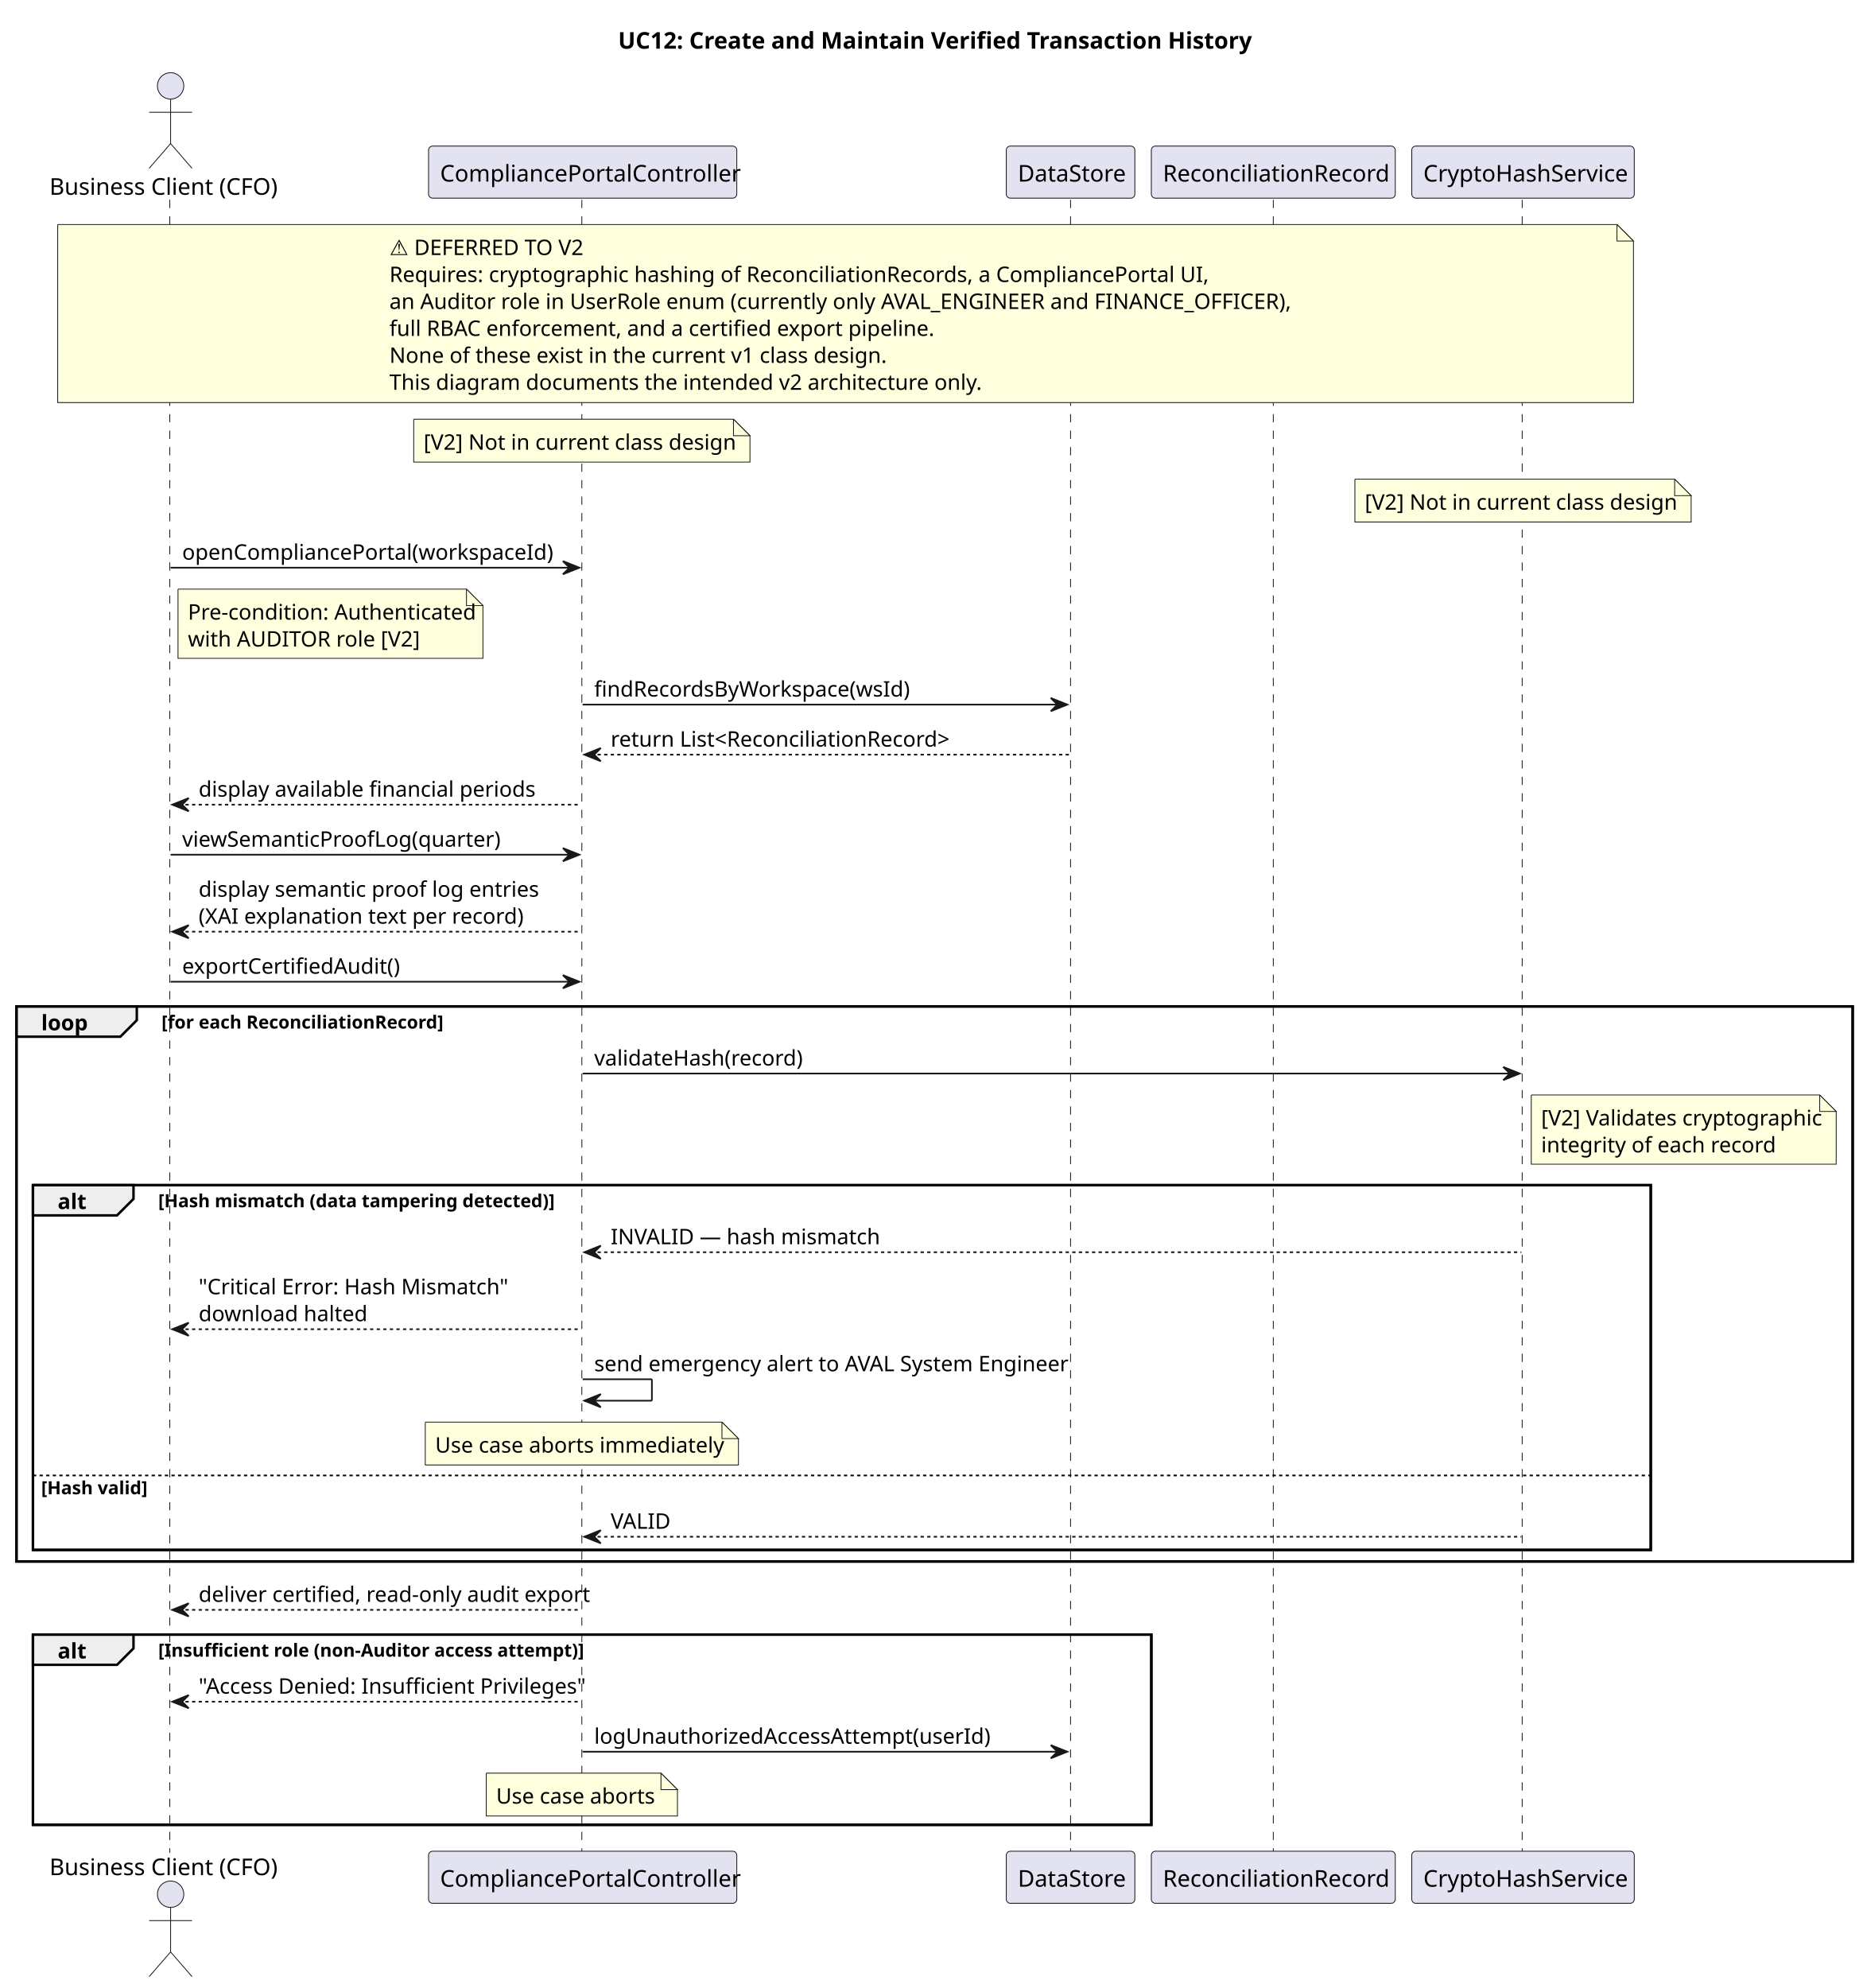
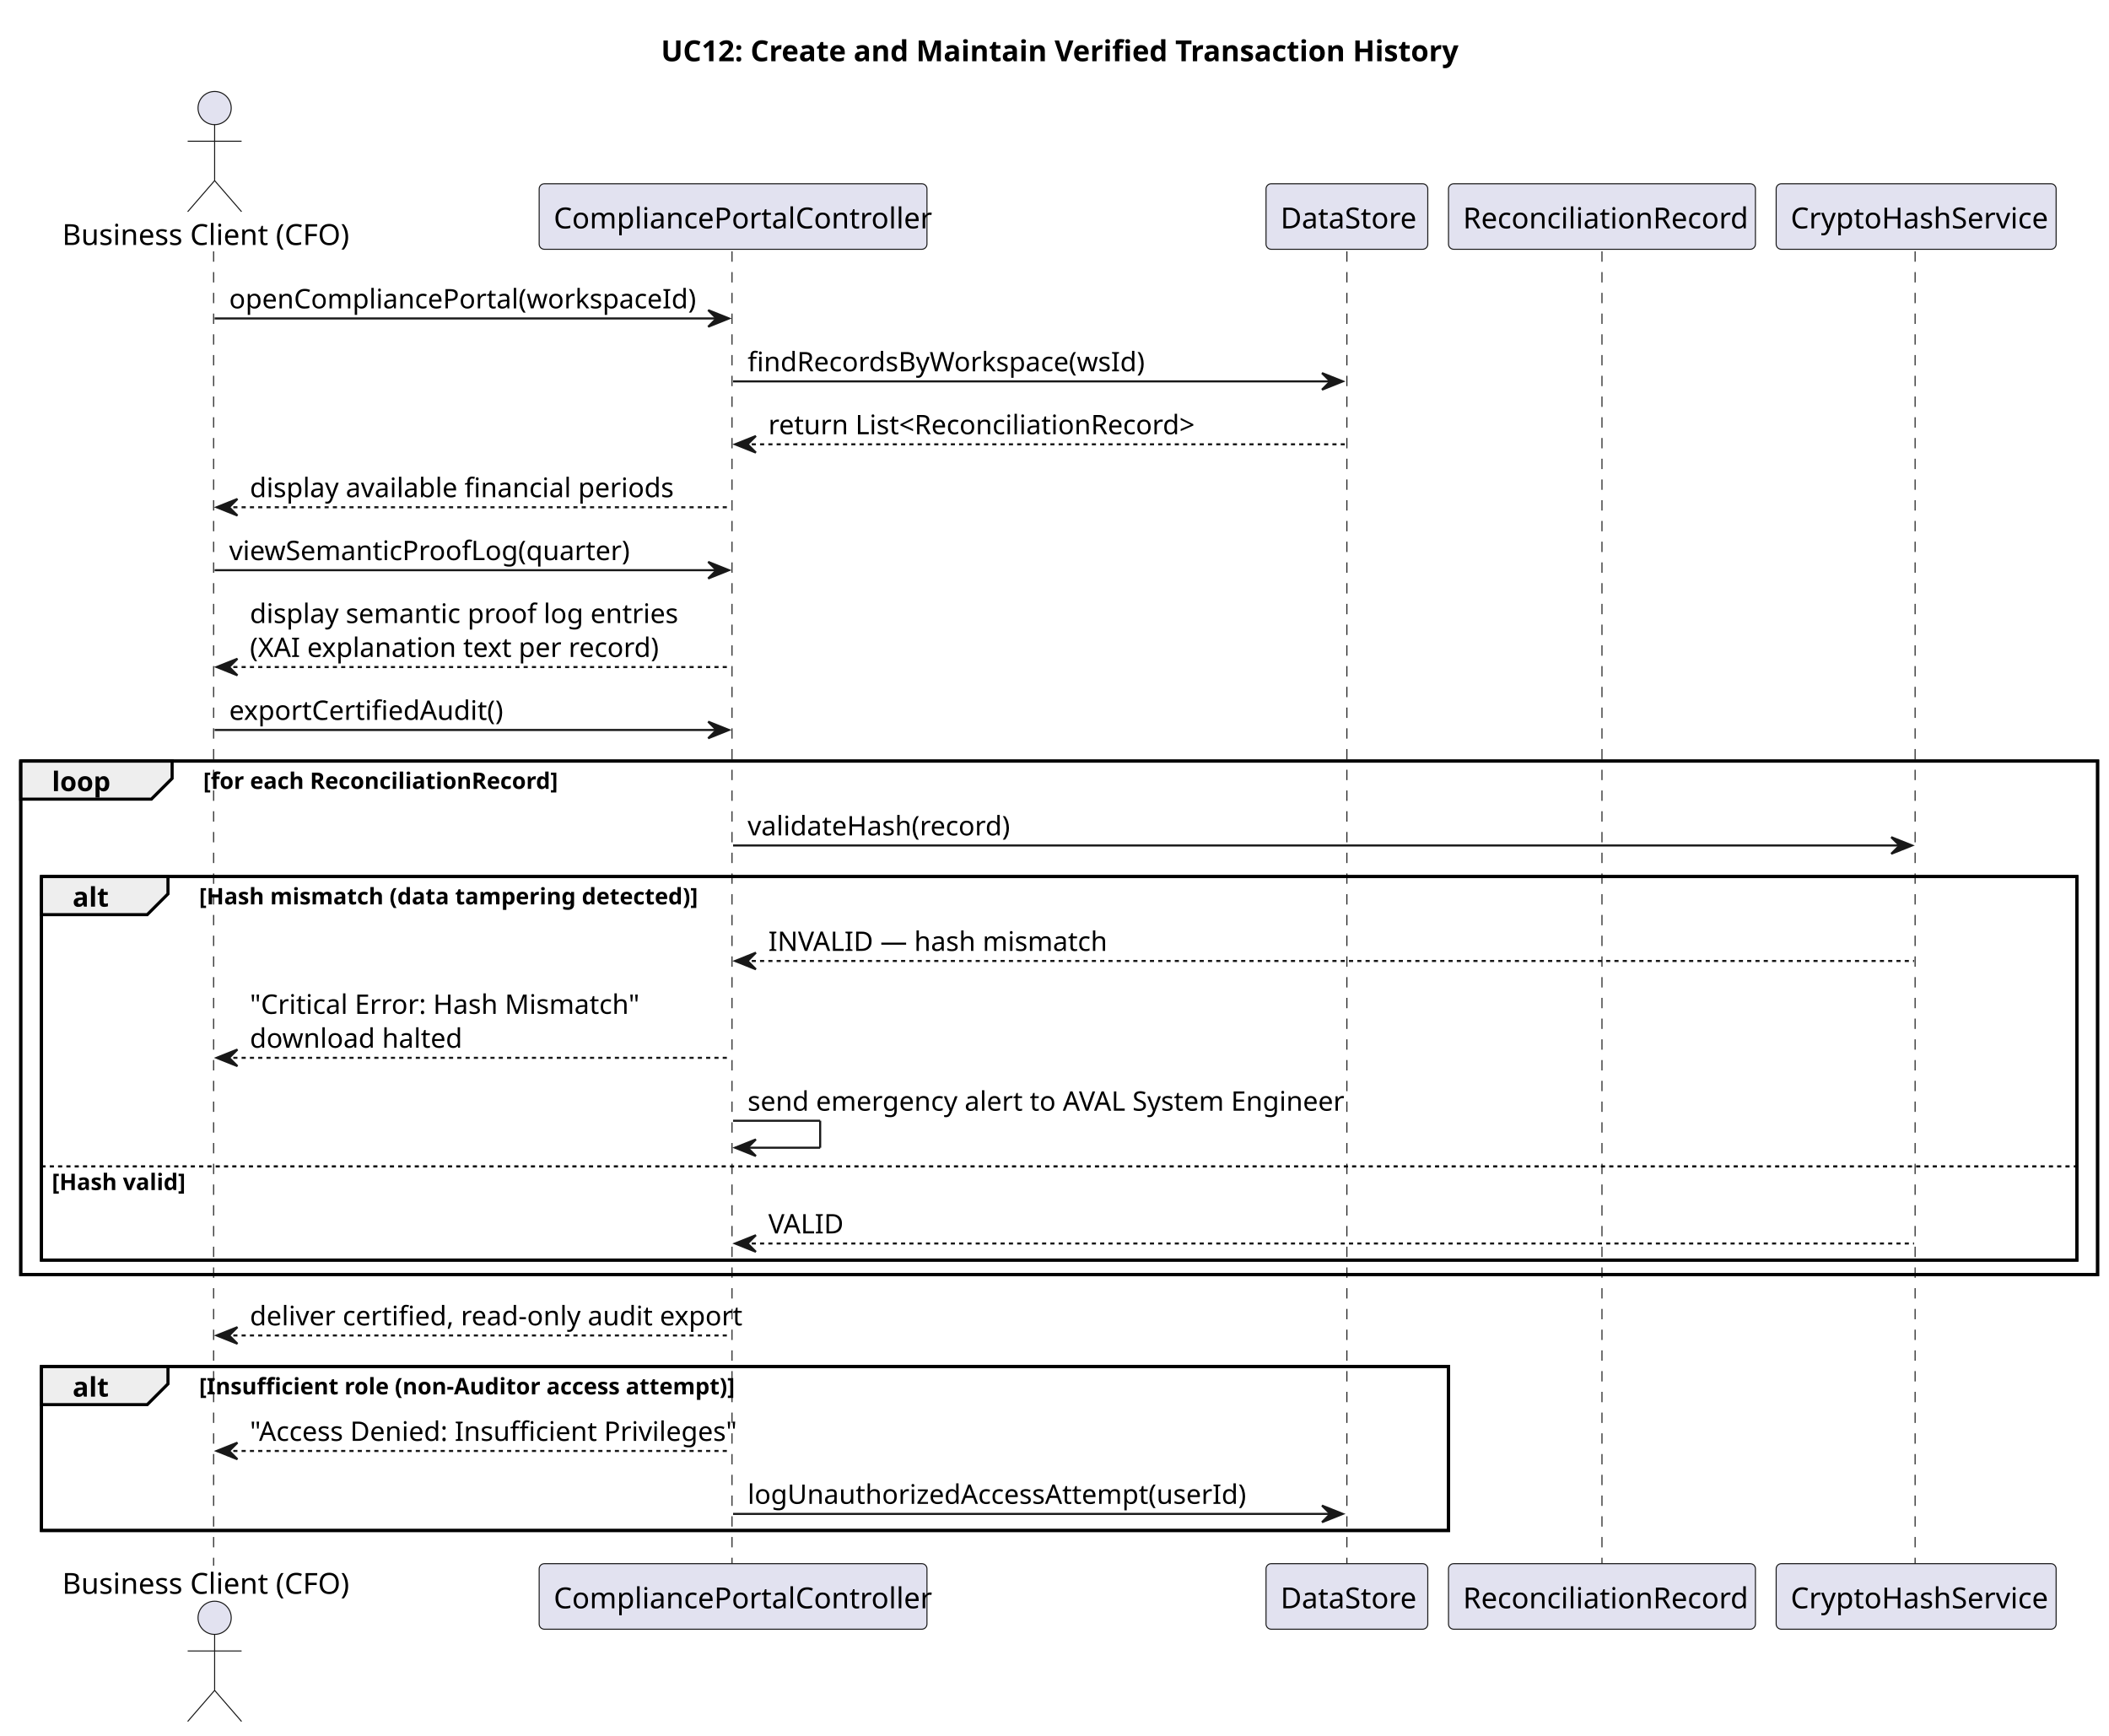
- <svg xmlns="http://www.w3.org/2000/svg" contentStyleType="text/css" height="1206px" preserveAspectRatio="none" style="width:1130px;height:1206px;background:#FFFFFF;" version="1.1" viewBox="0 0 1130 1206" width="1130px" zoomAndPan="magnify">
+ <svg xmlns="http://www.w3.org/2000/svg" contentStyleType="text/css" height="837px" preserveAspectRatio="none" style="width:1017px;height:837px;background:#FFFFFF;" version="1.1" viewBox="0 0 1017 837" width="1017px" zoomAndPan="magnify">
  <defs />
  <g>
-     <text fill="#000000" font-family="sans-serif" font-size="14" font-weight="bold" lengthAdjust="spacing" textLength="383" x="375" y="29.533">UC12: Create and Maintain Verified Transaction History</text>
-     <rect fill="none" height="336.703" style="stroke:#000000;stroke-width:1.5;" width="1114" x="10" y="610.547" />
-     <rect fill="none" height="221.297" style="stroke:#000000;stroke-width:1.5;" width="981.5" x="20" y="718.953" />
-     <rect fill="none" height="115.406" style="stroke:#000000;stroke-width:1.5;" width="678.5" x="20" y="991.602" />
-     <line style="stroke:#181818;stroke-width:0.5;stroke-dasharray:5.0,5.0;" x1="103" x2="103" y1="121.219" y2="1124.008" />
-     <line style="stroke:#181818;stroke-width:0.5;stroke-dasharray:5.0,5.0;" x1="353" x2="353" y1="121.219" y2="1124.008" />
-     <line style="stroke:#181818;stroke-width:0.5;stroke-dasharray:5.0,5.0;" x1="649.5" x2="649.5" y1="121.219" y2="1124.008" />
-     <line style="stroke:#181818;stroke-width:0.5;stroke-dasharray:5.0,5.0;" x1="772.5" x2="772.5" y1="121.219" y2="1124.008" />
-     <line style="stroke:#181818;stroke-width:0.5;stroke-dasharray:5.0,5.0;" x1="923.5" x2="923.5" y1="121.219" y2="1124.008" />
+     <text fill="#000000" font-family="sans-serif" font-size="14" font-weight="bold" lengthAdjust="spacing" textLength="383" x="318.75" y="29.533">UC12: Create and Maintain Verified Transaction History</text>
+     <rect fill="none" height="247.648" style="stroke:#000000;stroke-width:1.5;" width="1001.5" x="10" y="367.031" />
+     <rect fill="none" height="184.945" style="stroke:#000000;stroke-width:1.5;" width="981.5" x="20" y="422.734" />
+     <rect fill="none" height="79.055" style="stroke:#000000;stroke-width:1.5;" width="678.5" x="20" y="659.031" />
+     <line style="stroke:#181818;stroke-width:0.5;stroke-dasharray:5.0,5.0;" x1="103" x2="103" y1="121.219" y2="755.086" />
+     <line style="stroke:#181818;stroke-width:0.5;stroke-dasharray:5.0,5.0;" x1="353" x2="353" y1="121.219" y2="755.086" />
+     <line style="stroke:#181818;stroke-width:0.5;stroke-dasharray:5.0,5.0;" x1="649.5" x2="649.5" y1="121.219" y2="755.086" />
+     <line style="stroke:#181818;stroke-width:0.5;stroke-dasharray:5.0,5.0;" x1="772.5" x2="772.5" y1="121.219" y2="755.086" />
+     <line style="stroke:#181818;stroke-width:0.5;stroke-dasharray:5.0,5.0;" x1="923.5" x2="923.5" y1="121.219" y2="755.086" />
    <text fill="#000000" font-family="sans-serif" font-size="14" lengthAdjust="spacing" textLength="141" x="30" y="118.143">Business Client (CFO)</text>
    <ellipse cx="103.5" cy="52.109" fill="#E2E2F0" rx="8" ry="8" style="stroke:#181818;stroke-width:0.5;" />
    <path d="M103.5,60.109 L103.5,87.109 M90.5,68.109 L116.5,68.109 M103.5,87.109 L90.5,102.109 M103.5,87.109 L116.5,102.109 " fill="none" style="stroke:#181818;stroke-width:0.5;" />
-     <text fill="#000000" font-family="sans-serif" font-size="14" lengthAdjust="spacing" textLength="141" x="30" y="1137.541">Business Client (CFO)</text>
-     <ellipse cx="103.5" cy="1149.117" fill="#E2E2F0" rx="8" ry="8" style="stroke:#181818;stroke-width:0.5;" />
-     <path d="M103.5,1157.117 L103.5,1184.117 M90.5,1165.117 L116.5,1165.117 M103.5,1184.117 L90.5,1199.117 M103.5,1184.117 L116.5,1199.117 " fill="none" style="stroke:#181818;stroke-width:0.5;" />
+     <text fill="#000000" font-family="sans-serif" font-size="14" lengthAdjust="spacing" textLength="141" x="30" y="768.619">Business Client (CFO)</text>
+     <ellipse cx="103.5" cy="780.195" fill="#E2E2F0" rx="8" ry="8" style="stroke:#181818;stroke-width:0.5;" />
+     <path d="M103.5,788.195 L103.5,815.195 M90.5,796.195 L116.5,796.195 M103.5,815.195 L90.5,830.195 M103.5,815.195 L116.5,830.195 " fill="none" style="stroke:#181818;stroke-width:0.5;" />
    <rect fill="#E2E2F0" height="31.609" rx="2.5" ry="2.5" style="stroke:#181818;stroke-width:0.5;" width="187" x="260" y="88.609" />
    <text fill="#000000" font-family="sans-serif" font-size="14" lengthAdjust="spacing" textLength="173" x="267" y="110.143">CompliancePortalController</text>
-     <rect fill="#E2E2F0" height="31.609" rx="2.5" ry="2.5" style="stroke:#181818;stroke-width:0.5;" width="187" x="260" y="1123.008" />
-     <text fill="#000000" font-family="sans-serif" font-size="14" lengthAdjust="spacing" textLength="173" x="267" y="1144.541">CompliancePortalController</text>
+     <rect fill="#E2E2F0" height="31.609" rx="2.5" ry="2.5" style="stroke:#181818;stroke-width:0.5;" width="187" x="260" y="754.086" />
+     <text fill="#000000" font-family="sans-serif" font-size="14" lengthAdjust="spacing" textLength="173" x="267" y="775.619">CompliancePortalController</text>
    <rect fill="#E2E2F0" height="31.609" rx="2.5" ry="2.5" style="stroke:#181818;stroke-width:0.5;" width="78" x="610.5" y="88.609" />
    <text fill="#000000" font-family="sans-serif" font-size="14" lengthAdjust="spacing" textLength="64" x="617.5" y="110.143">DataStore</text>
-     <rect fill="#E2E2F0" height="31.609" rx="2.5" ry="2.5" style="stroke:#181818;stroke-width:0.5;" width="78" x="610.5" y="1123.008" />
-     <text fill="#000000" font-family="sans-serif" font-size="14" lengthAdjust="spacing" textLength="64" x="617.5" y="1144.541">DataStore</text>
+     <rect fill="#E2E2F0" height="31.609" rx="2.5" ry="2.5" style="stroke:#181818;stroke-width:0.5;" width="78" x="610.5" y="754.086" />
+     <text fill="#000000" font-family="sans-serif" font-size="14" lengthAdjust="spacing" textLength="64" x="617.5" y="775.619">DataStore</text>
    <rect fill="#E2E2F0" height="31.609" rx="2.5" ry="2.5" style="stroke:#181818;stroke-width:0.5;" width="148" x="698.5" y="88.609" />
    <text fill="#000000" font-family="sans-serif" font-size="14" lengthAdjust="spacing" textLength="134" x="705.5" y="110.143">ReconciliationRecord</text>
-     <rect fill="#E2E2F0" height="31.609" rx="2.5" ry="2.5" style="stroke:#181818;stroke-width:0.5;" width="148" x="698.5" y="1123.008" />
-     <text fill="#000000" font-family="sans-serif" font-size="14" lengthAdjust="spacing" textLength="134" x="705.5" y="1144.541">ReconciliationRecord</text>
+     <rect fill="#E2E2F0" height="31.609" rx="2.5" ry="2.5" style="stroke:#181818;stroke-width:0.5;" width="148" x="698.5" y="754.086" />
+     <text fill="#000000" font-family="sans-serif" font-size="14" lengthAdjust="spacing" textLength="134" x="705.5" y="775.619">ReconciliationRecord</text>
    <rect fill="#E2E2F0" height="31.609" rx="2.5" ry="2.5" style="stroke:#181818;stroke-width:0.5;" width="135" x="856.5" y="88.609" />
    <text fill="#000000" font-family="sans-serif" font-size="14" lengthAdjust="spacing" textLength="121" x="863.5" y="110.143">CryptoHashService</text>
-     <rect fill="#E2E2F0" height="31.609" rx="2.5" ry="2.5" style="stroke:#181818;stroke-width:0.5;" width="135" x="856.5" y="1123.008" />
-     <text fill="#000000" font-family="sans-serif" font-size="14" lengthAdjust="spacing" textLength="121" x="863.5" y="1144.541">CryptoHashService</text>
-     <path d="M35,136.219 L35,244.219 L991,244.219 L991,146.219 L981,136.219 L35,136.219 " fill="#FEFFDD" style="stroke:#181818;stroke-width:0.5;" />
-     <path d="M981,136.219 L981,146.219 L991,146.219 L981,136.219 " fill="#FEFFDD" style="stroke:#181818;stroke-width:0.5;" />
-     <text fill="#000000" font-family="sans-serif" font-size="13" lengthAdjust="spacing" textLength="127" x="236.25" y="154.714">⚠ DEFERRED TO V2</text>
-     <text fill="#000000" font-family="sans-serif" font-size="13" lengthAdjust="spacing" textLength="474" x="236.25" y="171.065">Requires: cryptographic hashing of ReconciliationRecords, a CompliancePortal UI,</text>
-     <text fill="#000000" font-family="sans-serif" font-size="13" lengthAdjust="spacing" textLength="545" x="236.25" y="187.417">an Auditor role in UserRole enum (currently only AVAL_ENGINEER and FINANCE_OFFICER),</text>
-     <text fill="#000000" font-family="sans-serif" font-size="13" lengthAdjust="spacing" textLength="312" x="236.25" y="203.769">full RBAC enforcement, and a certified export pipeline.</text>
-     <text fill="#000000" font-family="sans-serif" font-size="13" lengthAdjust="spacing" textLength="289" x="236.25" y="220.12">None of these exist in the current v1 class design.</text>
-     <text fill="#000000" font-family="sans-serif" font-size="13" lengthAdjust="spacing" textLength="337" x="236.25" y="236.472">This diagram documents the intended v2 architecture only.</text>
-     <path d="M251,254.328 L251,280.328 L455,280.328 L455,264.328 L445,254.328 L251,254.328 " fill="#FEFFDD" style="stroke:#181818;stroke-width:0.5;" />
-     <path d="M445,254.328 L445,264.328 L455,264.328 L445,254.328 " fill="#FEFFDD" style="stroke:#181818;stroke-width:0.5;" />
-     <text fill="#000000" font-family="sans-serif" font-size="13" lengthAdjust="spacing" textLength="183" x="257" y="272.823">[V2] Not in current class design</text>
-     <path d="M822,290.68 L822,316.68 L1026,316.68 L1026,300.68 L1016,290.68 L822,290.68 " fill="#FEFFDD" style="stroke:#181818;stroke-width:0.5;" />
-     <path d="M1016,290.68 L1016,300.68 L1026,300.68 L1016,290.68 " fill="#FEFFDD" style="stroke:#181818;stroke-width:0.5;" />
-     <text fill="#000000" font-family="sans-serif" font-size="13" lengthAdjust="spacing" textLength="183" x="828" y="309.175">[V2] Not in current class design</text>
-     <polygon fill="#181818" points="341.5,340.383,351.5,344.383,341.5,348.383,345.5,344.383" style="stroke:#181818;stroke-width:1.0;" />
-     <line style="stroke:#181818;stroke-width:1.0;" x1="103.5" x2="347.5" y1="344.383" y2="344.383" />
-     <text fill="#000000" font-family="sans-serif" font-size="13" lengthAdjust="spacing" textLength="210" x="110.5" y="339.526">openCompliancePortal(workspaceId)</text>
-     <path d="M108,357.383 L108,399.383 L293,399.383 L293,367.383 L283,357.383 L108,357.383 " fill="#FEFFDD" style="stroke:#181818;stroke-width:0.5;" />
-     <path d="M283,357.383 L283,367.383 L293,367.383 L283,357.383 " fill="#FEFFDD" style="stroke:#181818;stroke-width:0.5;" />
-     <text fill="#000000" font-family="sans-serif" font-size="13" lengthAdjust="spacing" textLength="164" x="114" y="375.878">Pre-condition: Authenticated</text>
-     <text fill="#000000" font-family="sans-serif" font-size="13" lengthAdjust="spacing" textLength="136" x="114" y="392.229">with AUDITOR role [V2]</text>
-     <polygon fill="#181818" points="637.5,423.438,647.5,427.438,637.5,431.438,641.5,427.438" style="stroke:#181818;stroke-width:1.0;" />
-     <line style="stroke:#181818;stroke-width:1.0;" x1="353.5" x2="643.5" y1="427.438" y2="427.438" />
-     <text fill="#000000" font-family="sans-serif" font-size="13" lengthAdjust="spacing" textLength="184" x="360.5" y="422.581">findRecordsByWorkspace(wsId)</text>
-     <polygon fill="#181818" points="364.5,453.789,354.5,457.789,364.5,461.789,360.5,457.789" style="stroke:#181818;stroke-width:1.0;" />
-     <line style="stroke:#181818;stroke-width:1.0;stroke-dasharray:2.0,2.0;" x1="358.5" x2="648.5" y1="457.789" y2="457.789" />
-     <text fill="#000000" font-family="sans-serif" font-size="13" lengthAdjust="spacing" textLength="196" x="370.5" y="452.933">return List&lt;ReconciliationRecord&gt;</text>
-     <polygon fill="#181818" points="114.5,484.141,104.5,488.141,114.5,492.141,110.5,488.141" style="stroke:#181818;stroke-width:1.0;" />
-     <line style="stroke:#181818;stroke-width:1.0;stroke-dasharray:2.0,2.0;" x1="108.5" x2="352.5" y1="488.141" y2="488.141" />
-     <text fill="#000000" font-family="sans-serif" font-size="13" lengthAdjust="spacing" textLength="191" x="120.5" y="483.284">display available financial periods</text>
-     <polygon fill="#181818" points="341.5,514.492,351.5,518.492,341.5,522.492,345.5,518.492" style="stroke:#181818;stroke-width:1.0;" />
-     <line style="stroke:#181818;stroke-width:1.0;" x1="103.5" x2="347.5" y1="518.492" y2="518.492" />
-     <text fill="#000000" font-family="sans-serif" font-size="13" lengthAdjust="spacing" textLength="178" x="110.5" y="513.636">viewSemanticProofLog(quarter)</text>
-     <polygon fill="#181818" points="114.5,561.195,104.5,565.195,114.5,569.195,110.5,565.195" style="stroke:#181818;stroke-width:1.0;" />
-     <line style="stroke:#181818;stroke-width:1.0;stroke-dasharray:2.0,2.0;" x1="108.5" x2="352.5" y1="565.195" y2="565.195" />
-     <text fill="#000000" font-family="sans-serif" font-size="13" lengthAdjust="spacing" textLength="194" x="120.5" y="543.987">display semantic proof log entries</text>
-     <text fill="#000000" font-family="sans-serif" font-size="13" lengthAdjust="spacing" textLength="185" x="120.5" y="560.339">(XAI explanation text per record)</text>
-     <polygon fill="#181818" points="341.5,591.547,351.5,595.547,341.5,599.547,345.5,595.547" style="stroke:#181818;stroke-width:1.0;" />
-     <line style="stroke:#181818;stroke-width:1.0;" x1="103.5" x2="347.5" y1="595.547" y2="595.547" />
-     <text fill="#000000" font-family="sans-serif" font-size="13" lengthAdjust="spacing" textLength="121" x="110.5" y="590.69">exportCertifiedAudit()</text>
-     <path d="M10,610.547 L83,610.547 L83,618.898 L73,628.898 L10,628.898 L10,610.547 " fill="#EEEEEE" style="stroke:#000000;stroke-width:1.5;" />
-     <rect fill="none" height="336.703" style="stroke:#000000;stroke-width:1.5;" width="1114" x="10" y="610.547" />
-     <text fill="#000000" font-family="sans-serif" font-size="13" font-weight="bold" lengthAdjust="spacing" textLength="28" x="25" y="625.042">loop</text>
-     <text fill="#000000" font-family="sans-serif" font-size="11" font-weight="bold" lengthAdjust="spacing" textLength="171" x="98" y="623.966">[for each ReconciliationRecord]</text>
-     <polygon fill="#181818" points="912,647.25,922,651.25,912,655.25,916,651.25" style="stroke:#181818;stroke-width:1.0;" />
-     <line style="stroke:#181818;stroke-width:1.0;" x1="353.5" x2="918" y1="651.25" y2="651.25" />
-     <text fill="#000000" font-family="sans-serif" font-size="13" lengthAdjust="spacing" textLength="117" x="360.5" y="646.394">validateHash(record)</text>
-     <path d="M929,664.25 L929,706.25 L1114,706.25 L1114,674.25 L1104,664.25 L929,664.25 " fill="#FEFFDD" style="stroke:#181818;stroke-width:0.5;" />
-     <path d="M1104,664.25 L1104,674.25 L1114,674.25 L1104,664.25 " fill="#FEFFDD" style="stroke:#181818;stroke-width:0.5;" />
-     <text fill="#000000" font-family="sans-serif" font-size="13" lengthAdjust="spacing" textLength="164" x="935" y="682.745">[V2] Validates cryptographic</text>
-     <text fill="#000000" font-family="sans-serif" font-size="13" lengthAdjust="spacing" textLength="132" x="935" y="699.097">integrity of each record</text>
-     <path d="M20,718.953 L81,718.953 L81,727.305 L71,737.305 L20,737.305 L20,718.953 " fill="#EEEEEE" style="stroke:#000000;stroke-width:1.5;" />
-     <rect fill="none" height="221.297" style="stroke:#000000;stroke-width:1.5;" width="981.5" x="20" y="718.953" />
-     <text fill="#000000" font-family="sans-serif" font-size="13" font-weight="bold" lengthAdjust="spacing" textLength="16" x="35" y="733.448">alt</text>
-     <text fill="#000000" font-family="sans-serif" font-size="11" font-weight="bold" lengthAdjust="spacing" textLength="239" x="96" y="732.372">[Hash mismatch (data tampering detected)]</text>
-     <polygon fill="#181818" points="364.5,755.656,354.5,759.656,364.5,763.656,360.5,759.656" style="stroke:#181818;stroke-width:1.0;" />
-     <line style="stroke:#181818;stroke-width:1.0;stroke-dasharray:2.0,2.0;" x1="358.5" x2="923" y1="759.656" y2="759.656" />
-     <text fill="#000000" font-family="sans-serif" font-size="13" lengthAdjust="spacing" textLength="159" x="370.5" y="754.8">INVALID — hash mismatch</text>
-     <polygon fill="#181818" points="114.5,802.359,104.5,806.359,114.5,810.359,110.5,806.359" style="stroke:#181818;stroke-width:1.0;" />
-     <line style="stroke:#181818;stroke-width:1.0;stroke-dasharray:2.0,2.0;" x1="108.5" x2="352.5" y1="806.359" y2="806.359" />
-     <text fill="#000000" font-family="sans-serif" font-size="13" lengthAdjust="spacing" textLength="181" x="120.5" y="785.151">"Critical Error: Hash Mismatch"</text>
-     <text fill="#000000" font-family="sans-serif" font-size="13" lengthAdjust="spacing" textLength="93" x="120.5" y="801.503">download halted</text>
-     <line style="stroke:#181818;stroke-width:1.0;" x1="353.5" x2="395.5" y1="836.711" y2="836.711" />
-     <line style="stroke:#181818;stroke-width:1.0;" x1="395.5" x2="395.5" y1="836.711" y2="849.711" />
-     <line style="stroke:#181818;stroke-width:1.0;" x1="354.5" x2="395.5" y1="849.711" y2="849.711" />
-     <polygon fill="#181818" points="364.5,845.711,354.5,849.711,364.5,853.711,360.5,849.711" style="stroke:#181818;stroke-width:1.0;" />
-     <text fill="#000000" font-family="sans-serif" font-size="13" lengthAdjust="spacing" textLength="282" x="360.5" y="831.855">send emergency alert to AVAL System Engineer</text>
-     <path d="M258,862.711 L258,888.711 L448,888.711 L448,872.711 L438,862.711 L258,862.711 " fill="#FEFFDD" style="stroke:#181818;stroke-width:0.5;" />
-     <path d="M438,862.711 L438,872.711 L448,872.711 L438,862.711 " fill="#FEFFDD" style="stroke:#181818;stroke-width:0.5;" />
-     <text fill="#000000" font-family="sans-serif" font-size="13" lengthAdjust="spacing" textLength="169" x="264" y="881.206">Use case aborts immediately</text>
-     <line style="stroke:#000000;stroke-width:1.0;stroke-dasharray:2.0,2.0;" x1="20" x2="1001.5" y1="895.062" y2="895.062" />
-     <text fill="#000000" font-family="sans-serif" font-size="11" font-weight="bold" lengthAdjust="spacing" textLength="63" x="25" y="906.481">[Hash valid]</text>
-     <polygon fill="#181818" points="364.5,928.25,354.5,932.25,364.5,936.25,360.5,932.25" style="stroke:#181818;stroke-width:1.0;" />
-     <line style="stroke:#181818;stroke-width:1.0;stroke-dasharray:2.0,2.0;" x1="358.5" x2="923" y1="932.25" y2="932.25" />
-     <text fill="#000000" font-family="sans-serif" font-size="13" lengthAdjust="spacing" textLength="37" x="370.5" y="927.394">VALID</text>
-     <polygon fill="#181818" points="114.5,972.602,104.5,976.602,114.5,980.602,110.5,976.602" style="stroke:#181818;stroke-width:1.0;" />
-     <line style="stroke:#181818;stroke-width:1.0;stroke-dasharray:2.0,2.0;" x1="108.5" x2="352.5" y1="976.602" y2="976.602" />
-     <text fill="#000000" font-family="sans-serif" font-size="13" lengthAdjust="spacing" textLength="218" x="120.5" y="971.745">deliver certified, read-only audit export</text>
-     <path d="M20,991.602 L81,991.602 L81,999.953 L71,1009.953 L20,1009.953 L20,991.602 " fill="#EEEEEE" style="stroke:#000000;stroke-width:1.5;" />
-     <rect fill="none" height="115.406" style="stroke:#000000;stroke-width:1.5;" width="678.5" x="20" y="991.602" />
-     <text fill="#000000" font-family="sans-serif" font-size="13" font-weight="bold" lengthAdjust="spacing" textLength="16" x="35" y="1006.097">alt</text>
-     <text fill="#000000" font-family="sans-serif" font-size="11" font-weight="bold" lengthAdjust="spacing" textLength="260" x="96" y="1005.02">[Insufficient role (non-Auditor access attempt)]</text>
-     <polygon fill="#181818" points="114.5,1028.305,104.5,1032.305,114.5,1036.305,110.5,1032.305" style="stroke:#181818;stroke-width:1.0;" />
-     <line style="stroke:#181818;stroke-width:1.0;stroke-dasharray:2.0,2.0;" x1="108.5" x2="352.5" y1="1032.305" y2="1032.305" />
-     <text fill="#000000" font-family="sans-serif" font-size="13" lengthAdjust="spacing" textLength="226" x="120.5" y="1027.448">"Access Denied: Insufficient Privileges"</text>
-     <polygon fill="#181818" points="637.5,1058.656,647.5,1062.656,637.5,1066.656,641.5,1062.656" style="stroke:#181818;stroke-width:1.0;" />
-     <line style="stroke:#181818;stroke-width:1.0;" x1="353.5" x2="643.5" y1="1062.656" y2="1062.656" />
-     <text fill="#000000" font-family="sans-serif" font-size="13" lengthAdjust="spacing" textLength="226" x="360.5" y="1057.8">logUnauthorizedAccessAttempt(userId)</text>
-     <path d="M295,1075.656 L295,1101.656 L411,1101.656 L411,1085.656 L401,1075.656 L295,1075.656 " fill="#FEFFDD" style="stroke:#181818;stroke-width:0.5;" />
-     <path d="M401,1075.656 L401,1085.656 L411,1085.656 L401,1075.656 " fill="#FEFFDD" style="stroke:#181818;stroke-width:0.5;" />
-     <text fill="#000000" font-family="sans-serif" font-size="13" lengthAdjust="spacing" textLength="95" x="301" y="1094.151">Use case aborts</text>
+     <rect fill="#E2E2F0" height="31.609" rx="2.5" ry="2.5" style="stroke:#181818;stroke-width:0.5;" width="135" x="856.5" y="754.086" />
+     <text fill="#000000" font-family="sans-serif" font-size="14" lengthAdjust="spacing" textLength="121" x="863.5" y="775.619">CryptoHashService</text>
+     <polygon fill="#181818" points="341.5,149.57,351.5,153.57,341.5,157.57,345.5,153.57" style="stroke:#181818;stroke-width:1.0;" />
+     <line style="stroke:#181818;stroke-width:1.0;" x1="103.5" x2="347.5" y1="153.57" y2="153.57" />
+     <text fill="#000000" font-family="sans-serif" font-size="13" lengthAdjust="spacing" textLength="210" x="110.5" y="148.714">openCompliancePortal(workspaceId)</text>
+     <polygon fill="#181818" points="637.5,179.922,647.5,183.922,637.5,187.922,641.5,183.922" style="stroke:#181818;stroke-width:1.0;" />
+     <line style="stroke:#181818;stroke-width:1.0;" x1="353.5" x2="643.5" y1="183.922" y2="183.922" />
+     <text fill="#000000" font-family="sans-serif" font-size="13" lengthAdjust="spacing" textLength="184" x="360.5" y="179.065">findRecordsByWorkspace(wsId)</text>
+     <polygon fill="#181818" points="364.5,210.273,354.5,214.273,364.5,218.273,360.5,214.273" style="stroke:#181818;stroke-width:1.0;" />
+     <line style="stroke:#181818;stroke-width:1.0;stroke-dasharray:2.0,2.0;" x1="358.5" x2="648.5" y1="214.273" y2="214.273" />
+     <text fill="#000000" font-family="sans-serif" font-size="13" lengthAdjust="spacing" textLength="196" x="370.5" y="209.417">return List&lt;ReconciliationRecord&gt;</text>
+     <polygon fill="#181818" points="114.5,240.625,104.5,244.625,114.5,248.625,110.5,244.625" style="stroke:#181818;stroke-width:1.0;" />
+     <line style="stroke:#181818;stroke-width:1.0;stroke-dasharray:2.0,2.0;" x1="108.5" x2="352.5" y1="244.625" y2="244.625" />
+     <text fill="#000000" font-family="sans-serif" font-size="13" lengthAdjust="spacing" textLength="191" x="120.5" y="239.769">display available financial periods</text>
+     <polygon fill="#181818" points="341.5,270.977,351.5,274.977,341.5,278.977,345.5,274.977" style="stroke:#181818;stroke-width:1.0;" />
+     <line style="stroke:#181818;stroke-width:1.0;" x1="103.5" x2="347.5" y1="274.977" y2="274.977" />
+     <text fill="#000000" font-family="sans-serif" font-size="13" lengthAdjust="spacing" textLength="178" x="110.5" y="270.12">viewSemanticProofLog(quarter)</text>
+     <polygon fill="#181818" points="114.5,317.68,104.5,321.68,114.5,325.68,110.5,321.68" style="stroke:#181818;stroke-width:1.0;" />
+     <line style="stroke:#181818;stroke-width:1.0;stroke-dasharray:2.0,2.0;" x1="108.5" x2="352.5" y1="321.68" y2="321.68" />
+     <text fill="#000000" font-family="sans-serif" font-size="13" lengthAdjust="spacing" textLength="194" x="120.5" y="300.472">display semantic proof log entries</text>
+     <text fill="#000000" font-family="sans-serif" font-size="13" lengthAdjust="spacing" textLength="185" x="120.5" y="316.823">(XAI explanation text per record)</text>
+     <polygon fill="#181818" points="341.5,348.031,351.5,352.031,341.5,356.031,345.5,352.031" style="stroke:#181818;stroke-width:1.0;" />
+     <line style="stroke:#181818;stroke-width:1.0;" x1="103.5" x2="347.5" y1="352.031" y2="352.031" />
+     <text fill="#000000" font-family="sans-serif" font-size="13" lengthAdjust="spacing" textLength="121" x="110.5" y="347.175">exportCertifiedAudit()</text>
+     <path d="M10,367.031 L83,367.031 L83,375.383 L73,385.383 L10,385.383 L10,367.031 " fill="#EEEEEE" style="stroke:#000000;stroke-width:1.5;" />
+     <rect fill="none" height="247.648" style="stroke:#000000;stroke-width:1.5;" width="1001.5" x="10" y="367.031" />
+     <text fill="#000000" font-family="sans-serif" font-size="13" font-weight="bold" lengthAdjust="spacing" textLength="28" x="25" y="381.526">loop</text>
+     <text fill="#000000" font-family="sans-serif" font-size="11" font-weight="bold" lengthAdjust="spacing" textLength="171" x="98" y="380.45">[for each ReconciliationRecord]</text>
+     <polygon fill="#181818" points="912,403.734,922,407.734,912,411.734,916,407.734" style="stroke:#181818;stroke-width:1.0;" />
+     <line style="stroke:#181818;stroke-width:1.0;" x1="353.5" x2="918" y1="407.734" y2="407.734" />
+     <text fill="#000000" font-family="sans-serif" font-size="13" lengthAdjust="spacing" textLength="117" x="360.5" y="402.878">validateHash(record)</text>
+     <path d="M20,422.734 L81,422.734 L81,431.086 L71,441.086 L20,441.086 L20,422.734 " fill="#EEEEEE" style="stroke:#000000;stroke-width:1.5;" />
+     <rect fill="none" height="184.945" style="stroke:#000000;stroke-width:1.5;" width="981.5" x="20" y="422.734" />
+     <text fill="#000000" font-family="sans-serif" font-size="13" font-weight="bold" lengthAdjust="spacing" textLength="16" x="35" y="437.229">alt</text>
+     <text fill="#000000" font-family="sans-serif" font-size="11" font-weight="bold" lengthAdjust="spacing" textLength="239" x="96" y="436.153">[Hash mismatch (data tampering detected)]</text>
+     <polygon fill="#181818" points="364.5,459.438,354.5,463.438,364.5,467.438,360.5,463.438" style="stroke:#181818;stroke-width:1.0;" />
+     <line style="stroke:#181818;stroke-width:1.0;stroke-dasharray:2.0,2.0;" x1="358.5" x2="923" y1="463.438" y2="463.438" />
+     <text fill="#000000" font-family="sans-serif" font-size="13" lengthAdjust="spacing" textLength="159" x="370.5" y="458.581">INVALID — hash mismatch</text>
+     <polygon fill="#181818" points="114.5,506.141,104.5,510.141,114.5,514.141,110.5,510.141" style="stroke:#181818;stroke-width:1.0;" />
+     <line style="stroke:#181818;stroke-width:1.0;stroke-dasharray:2.0,2.0;" x1="108.5" x2="352.5" y1="510.141" y2="510.141" />
+     <text fill="#000000" font-family="sans-serif" font-size="13" lengthAdjust="spacing" textLength="181" x="120.5" y="488.933">"Critical Error: Hash Mismatch"</text>
+     <text fill="#000000" font-family="sans-serif" font-size="13" lengthAdjust="spacing" textLength="93" x="120.5" y="505.284">download halted</text>
+     <line style="stroke:#181818;stroke-width:1.0;" x1="353.5" x2="395.5" y1="540.492" y2="540.492" />
+     <line style="stroke:#181818;stroke-width:1.0;" x1="395.5" x2="395.5" y1="540.492" y2="553.492" />
+     <line style="stroke:#181818;stroke-width:1.0;" x1="354.5" x2="395.5" y1="553.492" y2="553.492" />
+     <polygon fill="#181818" points="364.5,549.492,354.5,553.492,364.5,557.492,360.5,553.492" style="stroke:#181818;stroke-width:1.0;" />
+     <text fill="#000000" font-family="sans-serif" font-size="13" lengthAdjust="spacing" textLength="282" x="360.5" y="535.636">send emergency alert to AVAL System Engineer</text>
+     <line style="stroke:#000000;stroke-width:1.0;stroke-dasharray:2.0,2.0;" x1="20" x2="1001.5" y1="562.492" y2="562.492" />
+     <text fill="#000000" font-family="sans-serif" font-size="11" font-weight="bold" lengthAdjust="spacing" textLength="63" x="25" y="573.911">[Hash valid]</text>
+     <polygon fill="#181818" points="364.5,595.68,354.5,599.68,364.5,603.68,360.5,599.68" style="stroke:#181818;stroke-width:1.0;" />
+     <line style="stroke:#181818;stroke-width:1.0;stroke-dasharray:2.0,2.0;" x1="358.5" x2="923" y1="599.68" y2="599.68" />
+     <text fill="#000000" font-family="sans-serif" font-size="13" lengthAdjust="spacing" textLength="37" x="370.5" y="594.823">VALID</text>
+     <polygon fill="#181818" points="114.5,640.031,104.5,644.031,114.5,648.031,110.5,644.031" style="stroke:#181818;stroke-width:1.0;" />
+     <line style="stroke:#181818;stroke-width:1.0;stroke-dasharray:2.0,2.0;" x1="108.5" x2="352.5" y1="644.031" y2="644.031" />
+     <text fill="#000000" font-family="sans-serif" font-size="13" lengthAdjust="spacing" textLength="218" x="120.5" y="639.175">deliver certified, read-only audit export</text>
+     <path d="M20,659.031 L81,659.031 L81,667.383 L71,677.383 L20,677.383 L20,659.031 " fill="#EEEEEE" style="stroke:#000000;stroke-width:1.5;" />
+     <rect fill="none" height="79.055" style="stroke:#000000;stroke-width:1.5;" width="678.5" x="20" y="659.031" />
+     <text fill="#000000" font-family="sans-serif" font-size="13" font-weight="bold" lengthAdjust="spacing" textLength="16" x="35" y="673.526">alt</text>
+     <text fill="#000000" font-family="sans-serif" font-size="11" font-weight="bold" lengthAdjust="spacing" textLength="260" x="96" y="672.45">[Insufficient role (non-Auditor access attempt)]</text>
+     <polygon fill="#181818" points="114.5,695.734,104.5,699.734,114.5,703.734,110.5,699.734" style="stroke:#181818;stroke-width:1.0;" />
+     <line style="stroke:#181818;stroke-width:1.0;stroke-dasharray:2.0,2.0;" x1="108.5" x2="352.5" y1="699.734" y2="699.734" />
+     <text fill="#000000" font-family="sans-serif" font-size="13" lengthAdjust="spacing" textLength="226" x="120.5" y="694.878">"Access Denied: Insufficient Privileges"</text>
+     <polygon fill="#181818" points="637.5,726.086,647.5,730.086,637.5,734.086,641.5,730.086" style="stroke:#181818;stroke-width:1.0;" />
+     <line style="stroke:#181818;stroke-width:1.0;" x1="353.5" x2="643.5" y1="730.086" y2="730.086" />
+     <text fill="#000000" font-family="sans-serif" font-size="13" lengthAdjust="spacing" textLength="226" x="360.5" y="725.23">logUnauthorizedAccessAttempt(userId)</text>
  </g>
</svg>
